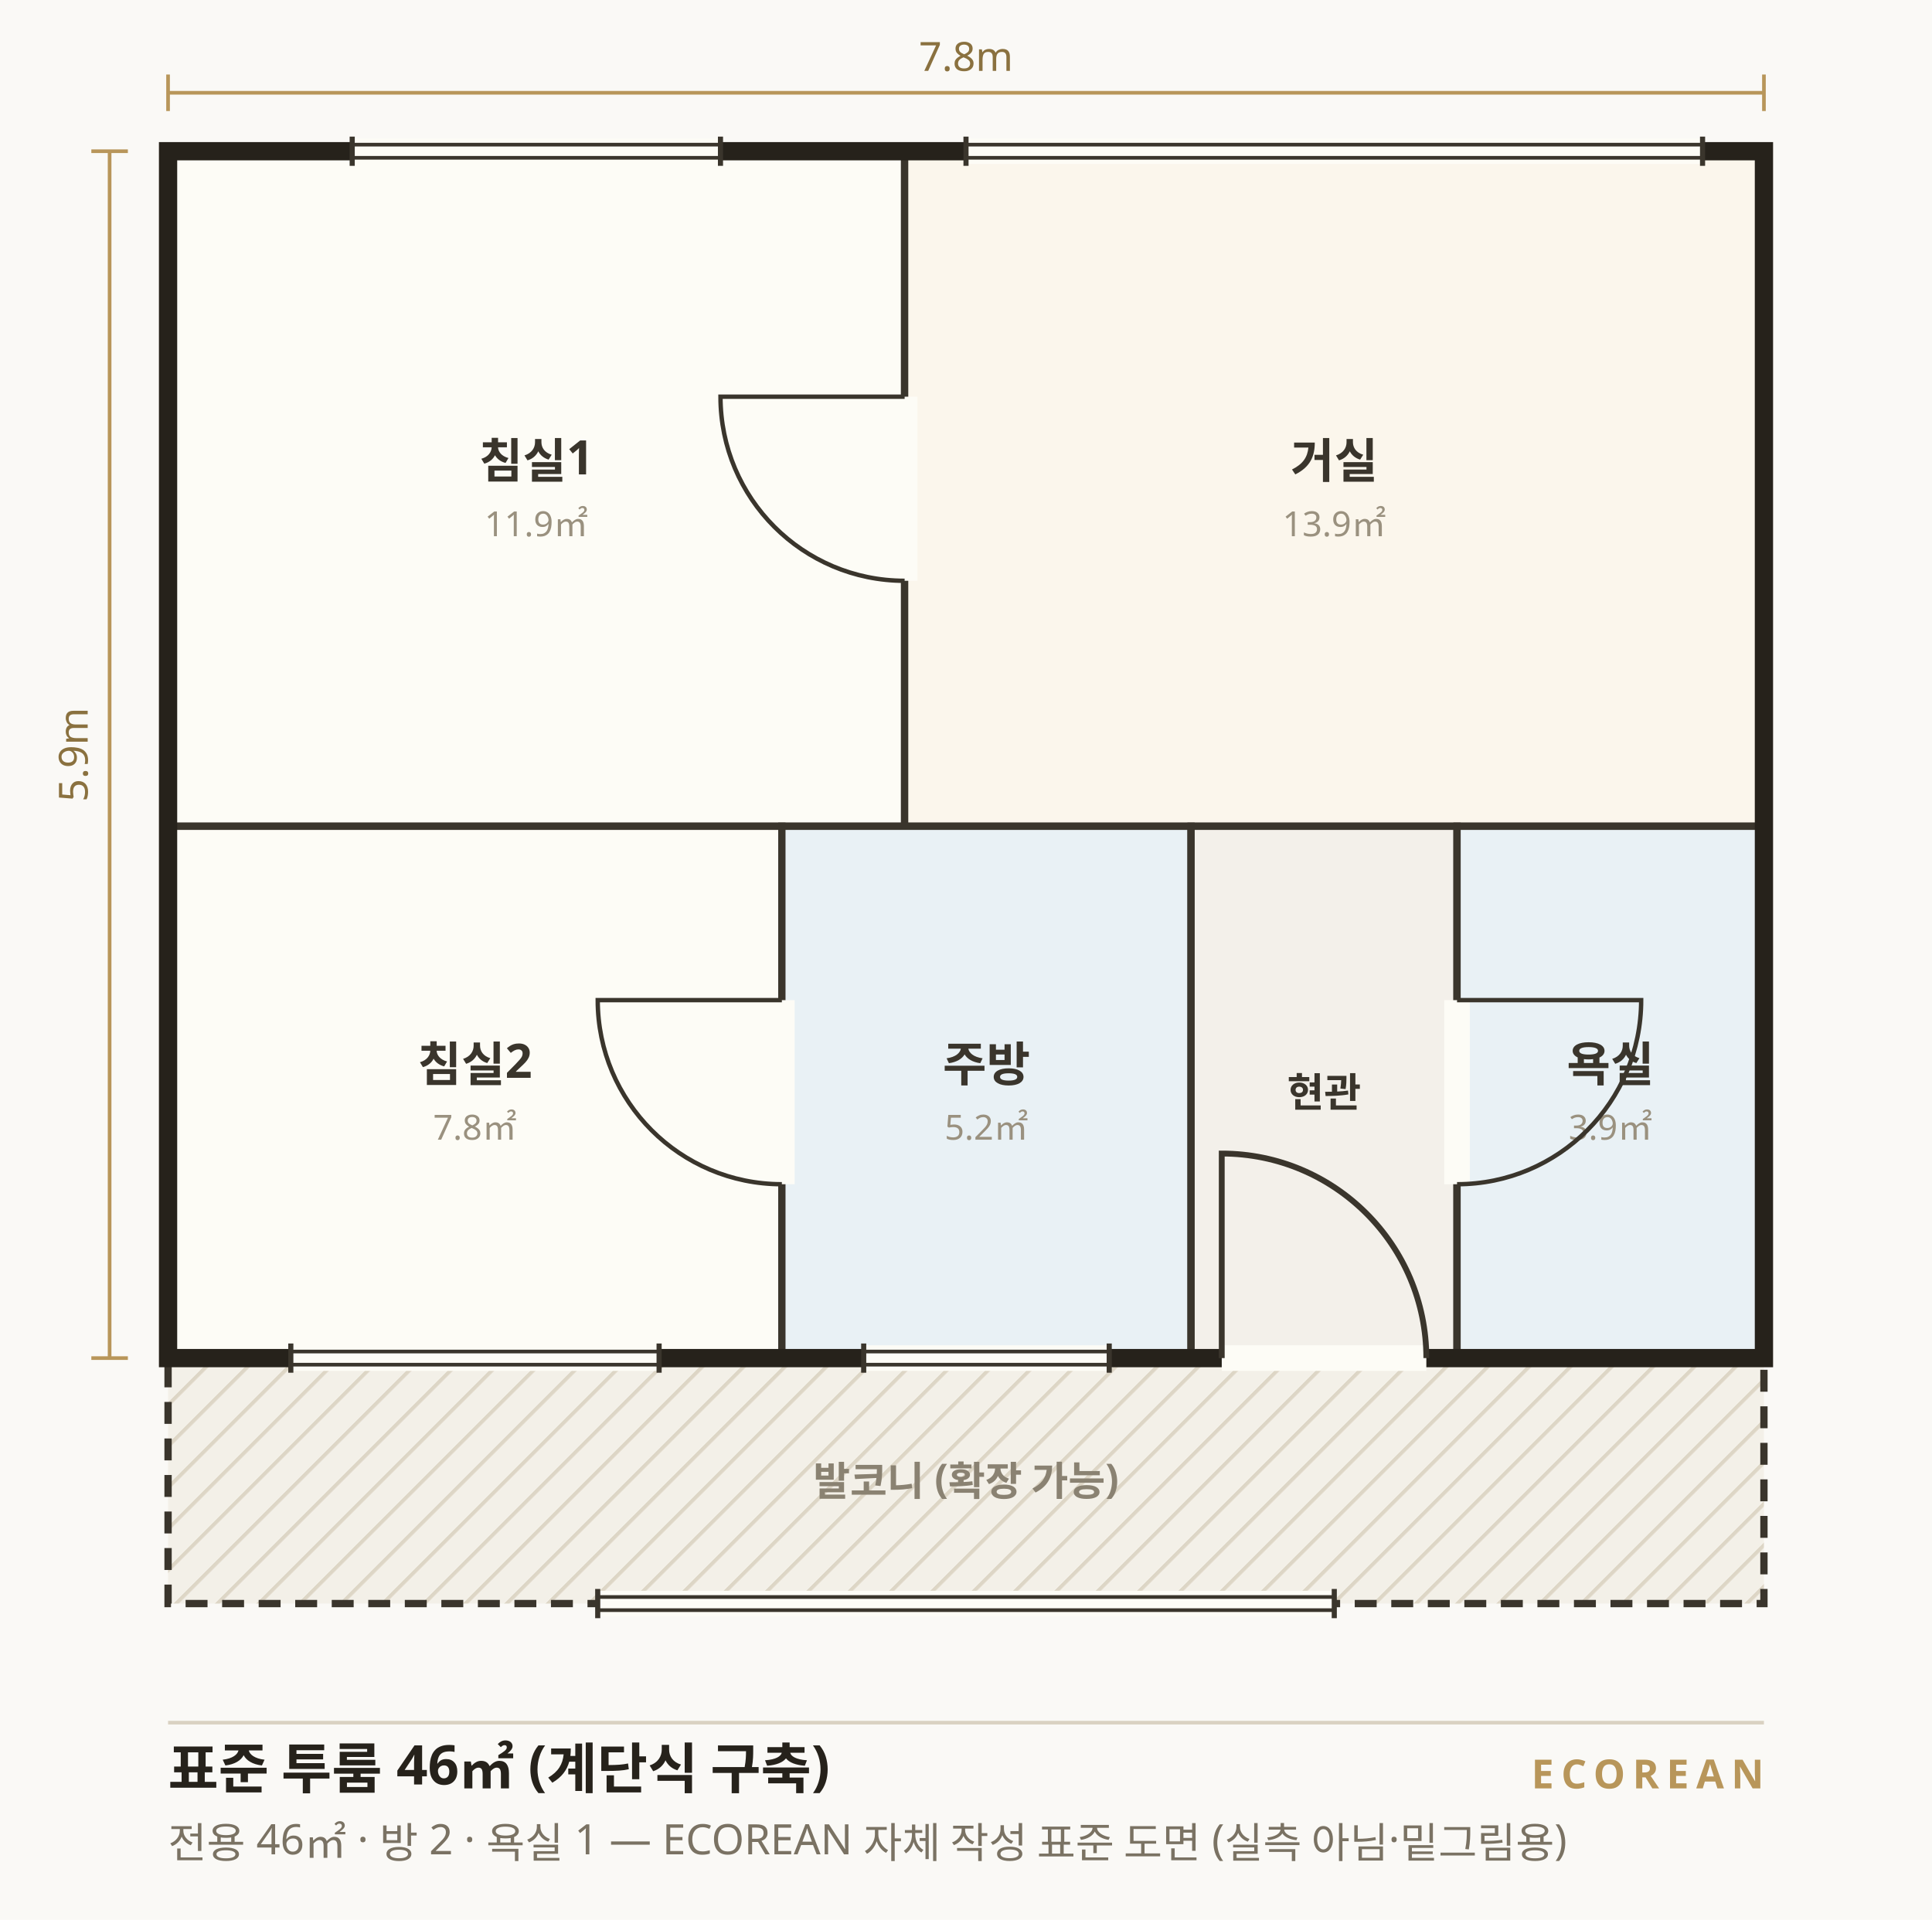
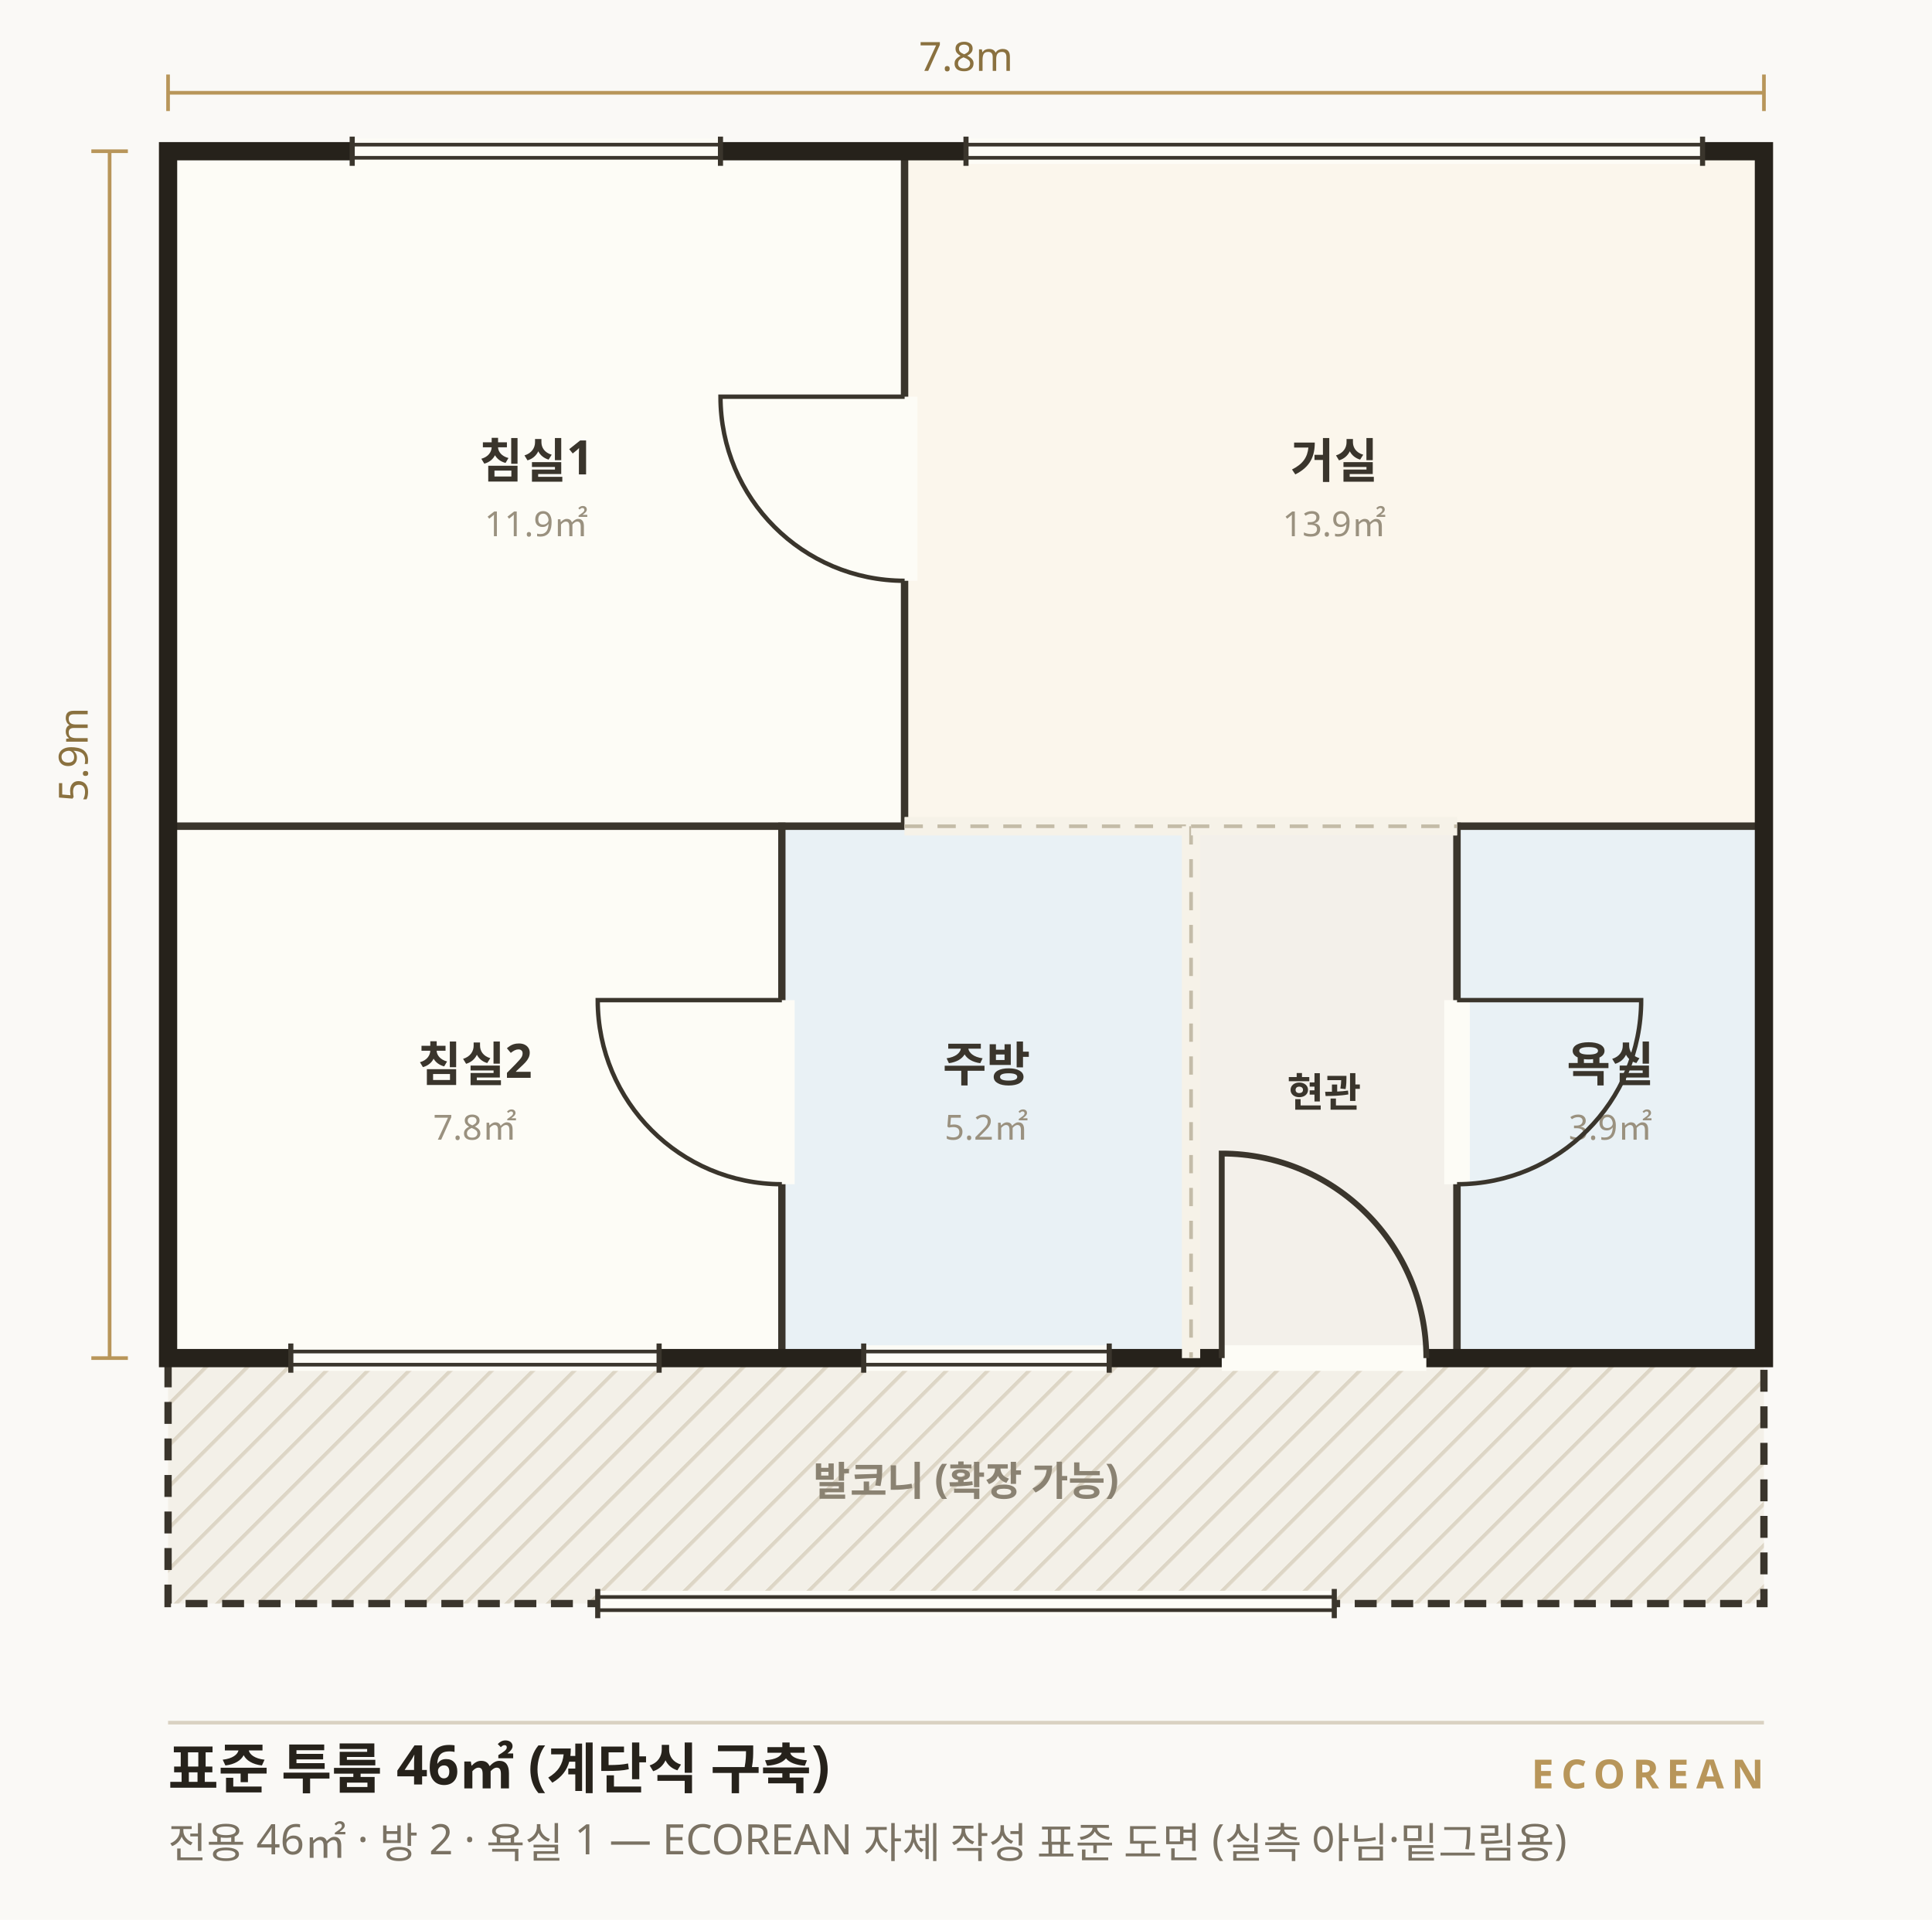
<svg xmlns="http://www.w3.org/2000/svg" width="528.8" height="525.6" viewBox="0 0 528.8 525.6" font-family="'Malgun Gothic','Apple SD Gothic Neo',sans-serif">
  <defs>
    <pattern id="hatch" width="8" height="8" patternTransform="rotate(45)" patternUnits="userSpaceOnUse">
      <rect width="8" height="8" fill="#f3f0e8" />
      <line x1="0" y1="0" x2="0" y2="8" stroke="#ddd6c6" stroke-width="2" />
    </pattern>
  </defs>
  <rect width="528.8" height="525.6" fill="#faf9f6" />
  <rect x="46" y="41.4" width="201.6" height="184.8" fill="#fdfcf6" stroke="#3a352c" stroke-width="2" />
  <text x="146.8" y="130.8" font-size="13" text-anchor="middle" fill="#3a352c" font-weight="700">침실1</text>
  <text x="146.8" y="146.8" font-size="9.5" text-anchor="middle" fill="#9a917f">11.9㎡</text>
  <rect x="247.6" y="41.4" width="235.2" height="184.8" fill="#fbf6ec" stroke="#3a352c" stroke-width="2" />
  <text x="365.2" y="130.8" font-size="13" text-anchor="middle" fill="#3a352c" font-weight="700">거실</text>
  <text x="365.2" y="146.8" font-size="9.5" text-anchor="middle" fill="#9a917f">13.9㎡</text>
  <rect x="46" y="226.2" width="168" height="145.6" fill="#fdfcf6" stroke="#3a352c" stroke-width="2" />
  <text x="130" y="296" font-size="13" text-anchor="middle" fill="#3a352c" font-weight="700">침실2</text>
  <text x="130" y="312" font-size="9.5" text-anchor="middle" fill="#9a917f">7.8㎡</text>
  <rect x="214" y="226.2" width="112" height="145.6" fill="#e9f1f5" stroke="#3a352c" stroke-width="2" />
  <text x="270" y="296" font-size="13" text-anchor="middle" fill="#3a352c" font-weight="700">주방</text>
  <text x="270" y="312" font-size="9.5" text-anchor="middle" fill="#9a917f">5.2㎡</text>
  <rect x="326" y="226.2" width="72.8" height="145.6" fill="#f3f0ea" stroke="#3a352c" stroke-width="2" />
  <text x="362.4" y="303" font-size="11" text-anchor="middle" fill="#3a352c" font-weight="700">현관</text>
  <rect x="398.8" y="226.2" width="84" height="145.6" fill="#e9f1f5" stroke="#3a352c" stroke-width="2" />
  <text x="440.8" y="296" font-size="13" text-anchor="middle" fill="#3a352c" font-weight="700">욕실</text>
  <text x="440.8" y="312" font-size="9.5" text-anchor="middle" fill="#9a917f">3.9㎡</text>
  <rect x="46" y="371.8" width="436.8" height="67.2" fill="url(#hatch)" stroke="#3a352c" stroke-width="2" stroke-dasharray="6 4" />
  <text x="264.4" y="409.4" font-size="11" text-anchor="middle" fill="#8a8272" font-weight="700">발코니 (확장 가능)</text>
  <rect x="46" y="41.4" width="436.8" height="330.4" fill="none" stroke="#26221b" stroke-width="5" />
  <g id="openings">
+     <line x1="247.6" y1="226.2" x2="398.8" y2="226.2" stroke="#f6f2e8" stroke-width="5" />
+     <line x1="247.6" y1="226.2" x2="398.8" y2="226.2" stroke="#c4bca8" stroke-width="1" stroke-dasharray="5 4" />
+     <line x1="247.6" y1="226.2" x2="326" y2="226.2" stroke="#f6f2e8" stroke-width="5" />
+     <line x1="247.6" y1="226.2" x2="326" y2="226.2" stroke="#c4bca8" stroke-width="1" stroke-dasharray="5 4" />
+     <line x1="326" y1="226.2" x2="326" y2="371.8" stroke="#f6f2e8" stroke-width="5" />
+     <line x1="326" y1="226.2" x2="326" y2="371.8" stroke="#c4bca8" stroke-width="1" stroke-dasharray="5 4" />
+     <line x1="326" y1="226.2" x2="398.8" y2="226.2" stroke="#f6f2e8" stroke-width="5" />
+     <line x1="326" y1="226.2" x2="398.8" y2="226.2" stroke="#c4bca8" stroke-width="1" stroke-dasharray="5 4" />
    <rect x="334.4" y="368.3" width="56" height="7" fill="#fdfcf6" />
    <path d="M 334.4 371.8 L 334.4 315.8 A 56 56 0 0 1 390.4 371.8" fill="none" stroke="#3a352c" stroke-width="1.6" />
    <rect x="244.1" y="108.6" width="7" height="50.4" fill="#fdfcf6" />
    <path d="M 247.6 108.6 L 197.2 108.6 A 50.4 50.4 0 0 0 247.6 159" fill="none" stroke="#3a352c" stroke-width="1.2" />
    <rect x="210.5" y="273.8" width="7" height="50.4" fill="#fdfcf6" />
    <path d="M 214 273.8 L 163.6 273.8 A 50.4 50.4 0 0 0 214 324.2" fill="none" stroke="#3a352c" stroke-width="1.2" />
    <rect x="395.3" y="273.8" width="7" height="50.4" fill="#fdfcf6" />
    <path d="M 398.8 273.8 L 449.2 273.8 A 50.4 50.4 0 0 1 398.8 324.2" fill="none" stroke="#3a352c" stroke-width="1.2" />
    <rect x="96.4" y="37.9" width="100.8" height="7" fill="#fdfcf6" />
    <line x1="96.4" y1="39.6" x2="197.2" y2="39.6" stroke="#3a352c" stroke-width="1" />
    <line x1="96.4" y1="43.2" x2="197.2" y2="43.2" stroke="#3a352c" stroke-width="1" />
    <line x1="96.4" y1="37.4" x2="96.4" y2="45.4" stroke="#3a352c" stroke-width="1.4" />
    <line x1="197.2" y1="37.4" x2="197.2" y2="45.4" stroke="#3a352c" stroke-width="1.4" />
    <rect x="264.4" y="37.9" width="201.6" height="7" fill="#fdfcf6" />
    <line x1="264.4" y1="39.6" x2="466" y2="39.6" stroke="#3a352c" stroke-width="1" />
    <line x1="264.4" y1="43.2" x2="466" y2="43.2" stroke="#3a352c" stroke-width="1" />
    <line x1="264.4" y1="37.4" x2="264.4" y2="45.4" stroke="#3a352c" stroke-width="1.4" />
    <line x1="466" y1="37.4" x2="466" y2="45.4" stroke="#3a352c" stroke-width="1.4" />
    <rect x="79.6" y="368.3" width="100.8" height="7" fill="#fdfcf6" />
    <line x1="79.6" y1="370" x2="180.4" y2="370" stroke="#3a352c" stroke-width="1" />
    <line x1="79.6" y1="373.6" x2="180.4" y2="373.6" stroke="#3a352c" stroke-width="1" />
    <line x1="79.6" y1="367.8" x2="79.6" y2="375.8" stroke="#3a352c" stroke-width="1.4" />
    <line x1="180.4" y1="367.8" x2="180.4" y2="375.8" stroke="#3a352c" stroke-width="1.4" />
    <rect x="236.4" y="368.3" width="67.2" height="7" fill="#fdfcf6" />
    <line x1="236.4" y1="370" x2="303.6" y2="370" stroke="#3a352c" stroke-width="1" />
    <line x1="236.4" y1="373.6" x2="303.6" y2="373.6" stroke="#3a352c" stroke-width="1" />
    <line x1="236.4" y1="367.8" x2="236.4" y2="375.8" stroke="#3a352c" stroke-width="1.4" />
    <line x1="303.6" y1="367.8" x2="303.6" y2="375.8" stroke="#3a352c" stroke-width="1.4" />
    <rect x="163.6" y="435.5" width="201.6" height="7" fill="#fdfcf6" />
    <line x1="163.6" y1="437.2" x2="365.2" y2="437.2" stroke="#3a352c" stroke-width="1" />
    <line x1="163.6" y1="440.8" x2="365.2" y2="440.8" stroke="#3a352c" stroke-width="1" />
    <line x1="163.6" y1="435" x2="163.6" y2="443" stroke="#3a352c" stroke-width="1.4" />
    <line x1="365.2" y1="435" x2="365.2" y2="443" stroke="#3a352c" stroke-width="1.4" />
  </g>
  <line x1="46" y1="25.4" x2="482.8" y2="25.4" stroke="#B8965A" stroke-width="1" />
  <line x1="46" y1="20.4" x2="46" y2="30.4" stroke="#B8965A" stroke-width="1" />
  <line x1="482.8" y1="20.4" x2="482.8" y2="30.4" stroke="#B8965A" stroke-width="1" />
  <text x="264.4" y="19.4" font-size="11" text-anchor="middle" fill="#8a713f">7.8m</text>
  <line x1="30" y1="41.4" x2="30" y2="371.8" stroke="#B8965A" stroke-width="1" />
  <line x1="25" y1="41.4" x2="35" y2="41.4" stroke="#B8965A" stroke-width="1" />
  <line x1="25" y1="371.8" x2="35" y2="371.8" stroke="#B8965A" stroke-width="1" />
  <text x="24" y="206.6" font-size="11" text-anchor="middle" fill="#8a713f" transform="rotate(-90 24 206.6)">5.9m</text>
  <line x1="46" y1="471.6" x2="482.8" y2="471.6" stroke="#d9d2c2" stroke-width="1" />
  <text x="46" y="489.6" font-size="15" font-weight="800" fill="#26221b">표준 투룸 46㎡ (계단식 구축)</text>
  <text x="46" y="508.6" font-size="11.5" fill="#7a7263">전용 46㎡ · 방 2 · 욕실 1 — ECOREAN 자체 작성 표준 도면 (실측 아님·밑그림용)</text>
  <text x="482.8" y="489.6" font-size="11" text-anchor="end" fill="#B8965A" font-weight="800" letter-spacing="2">ECOREAN</text>
</svg>
